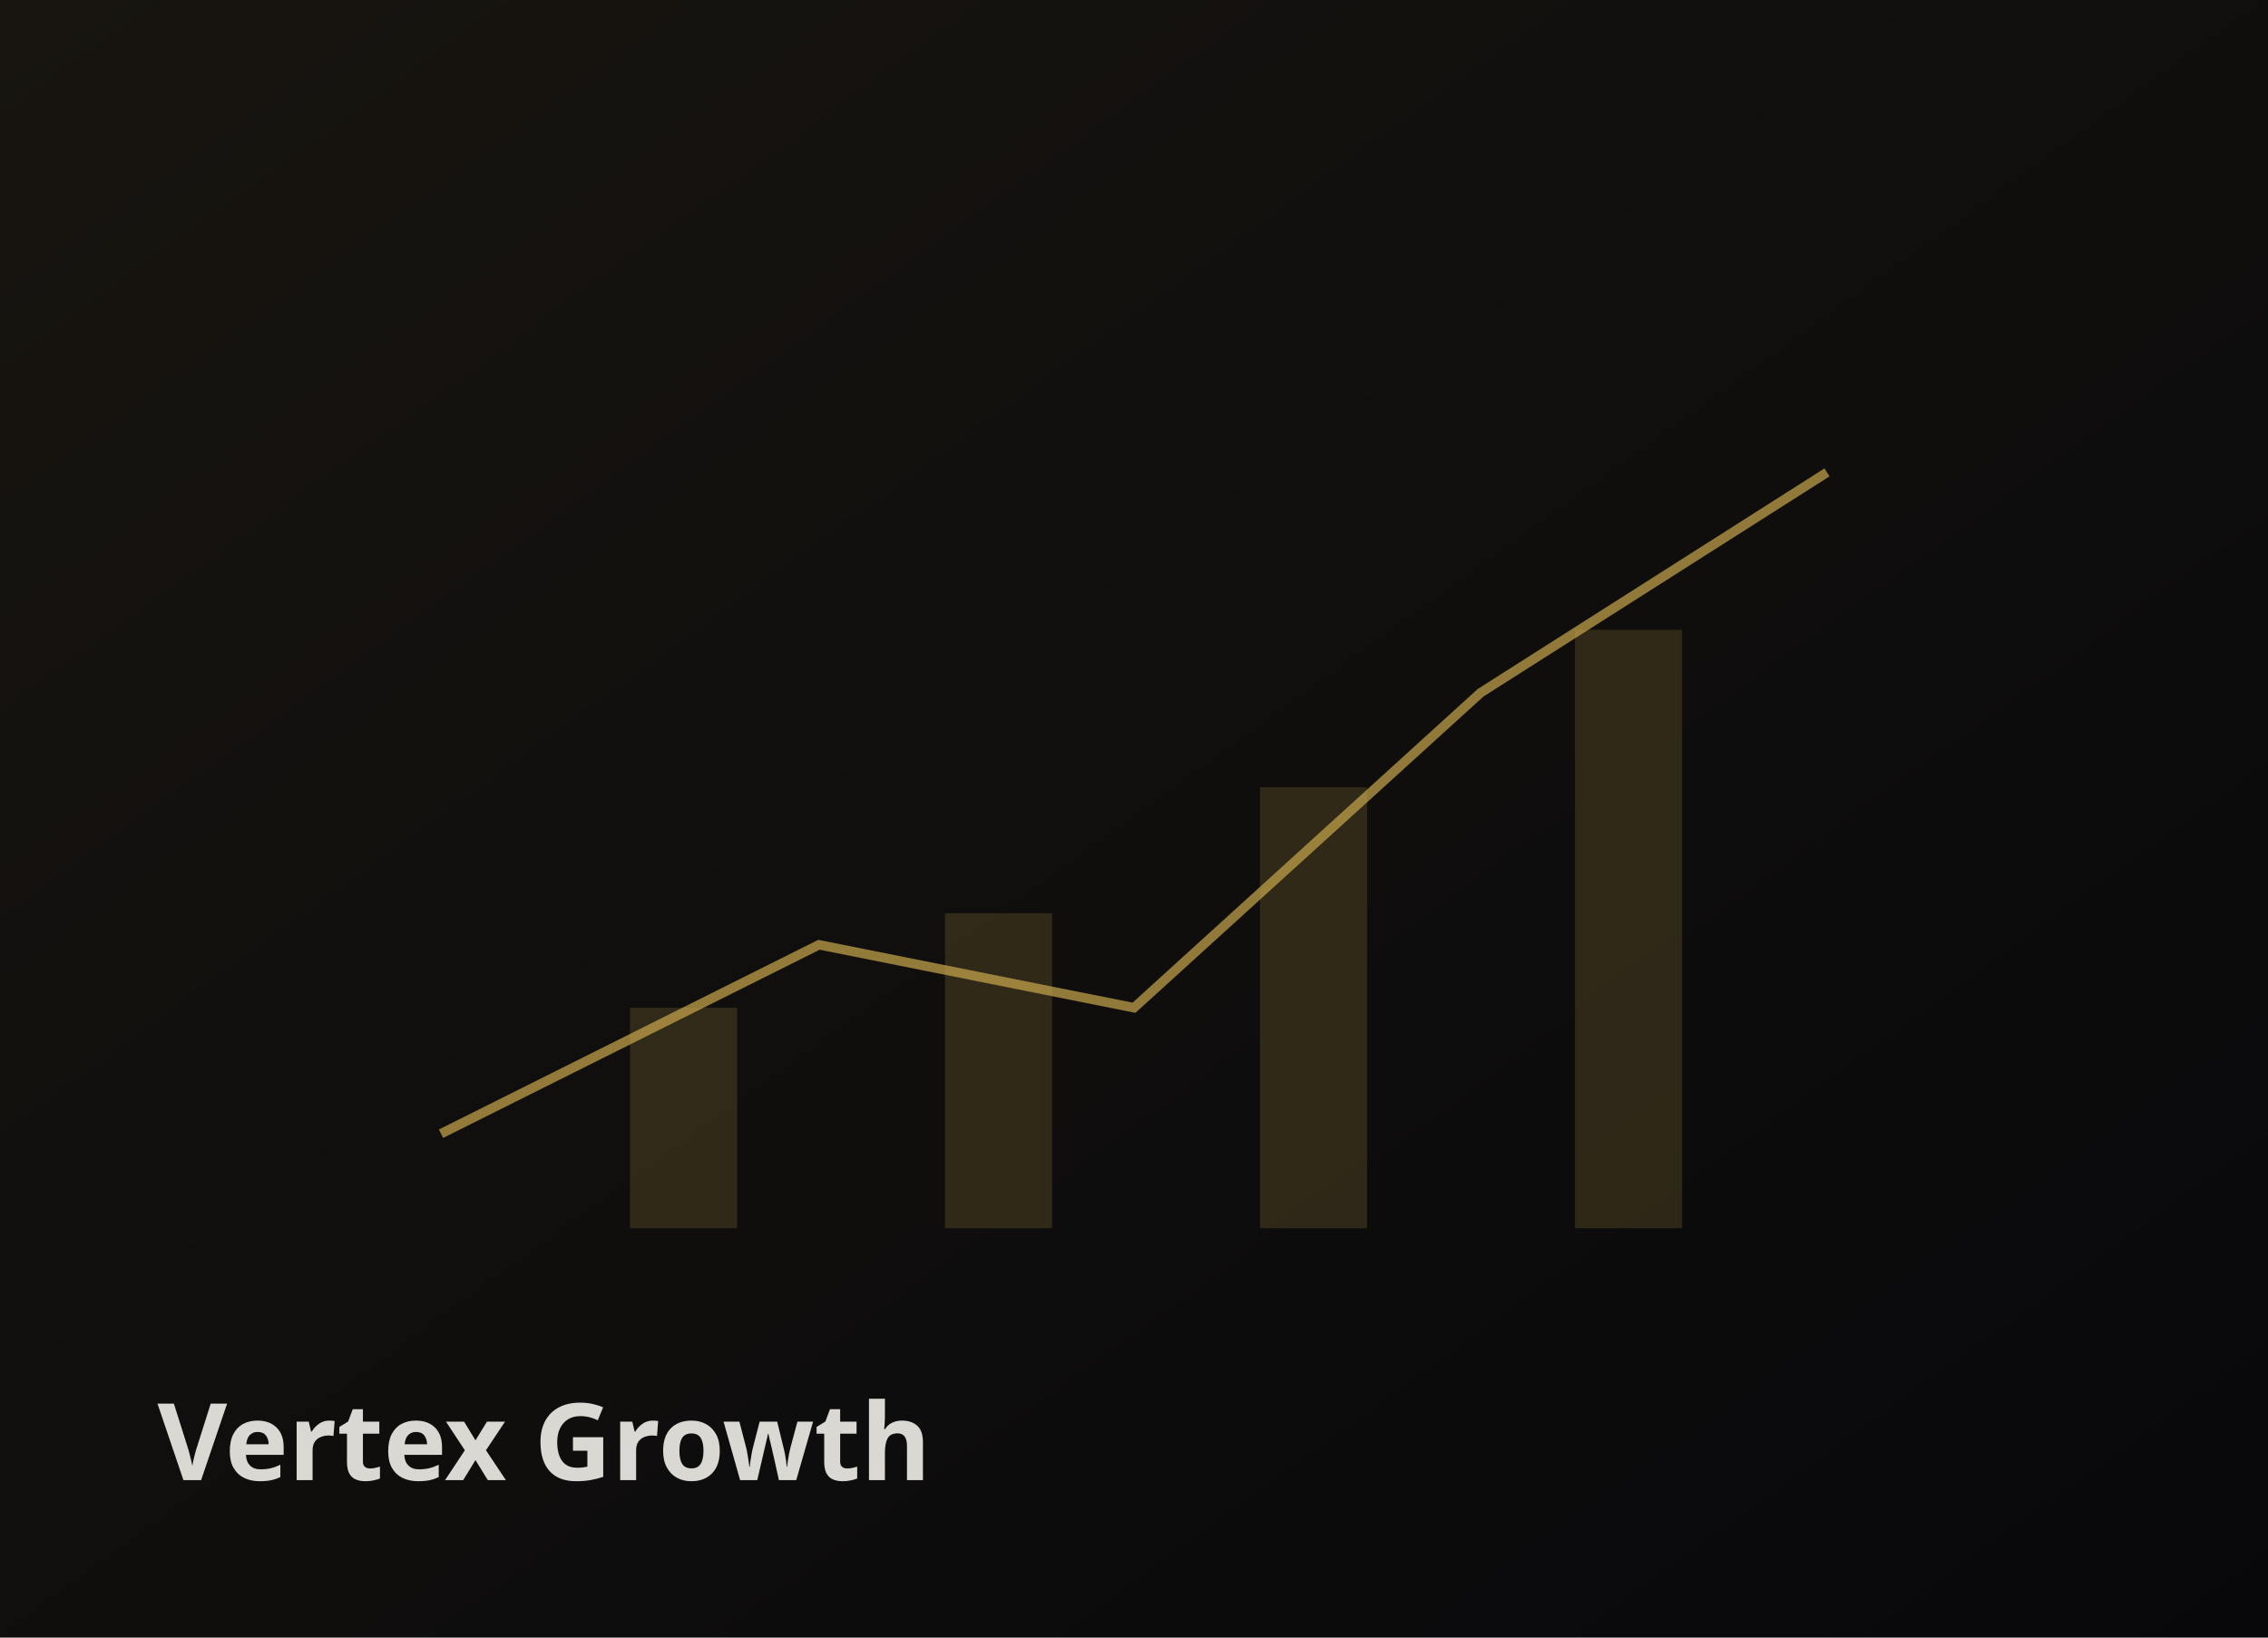
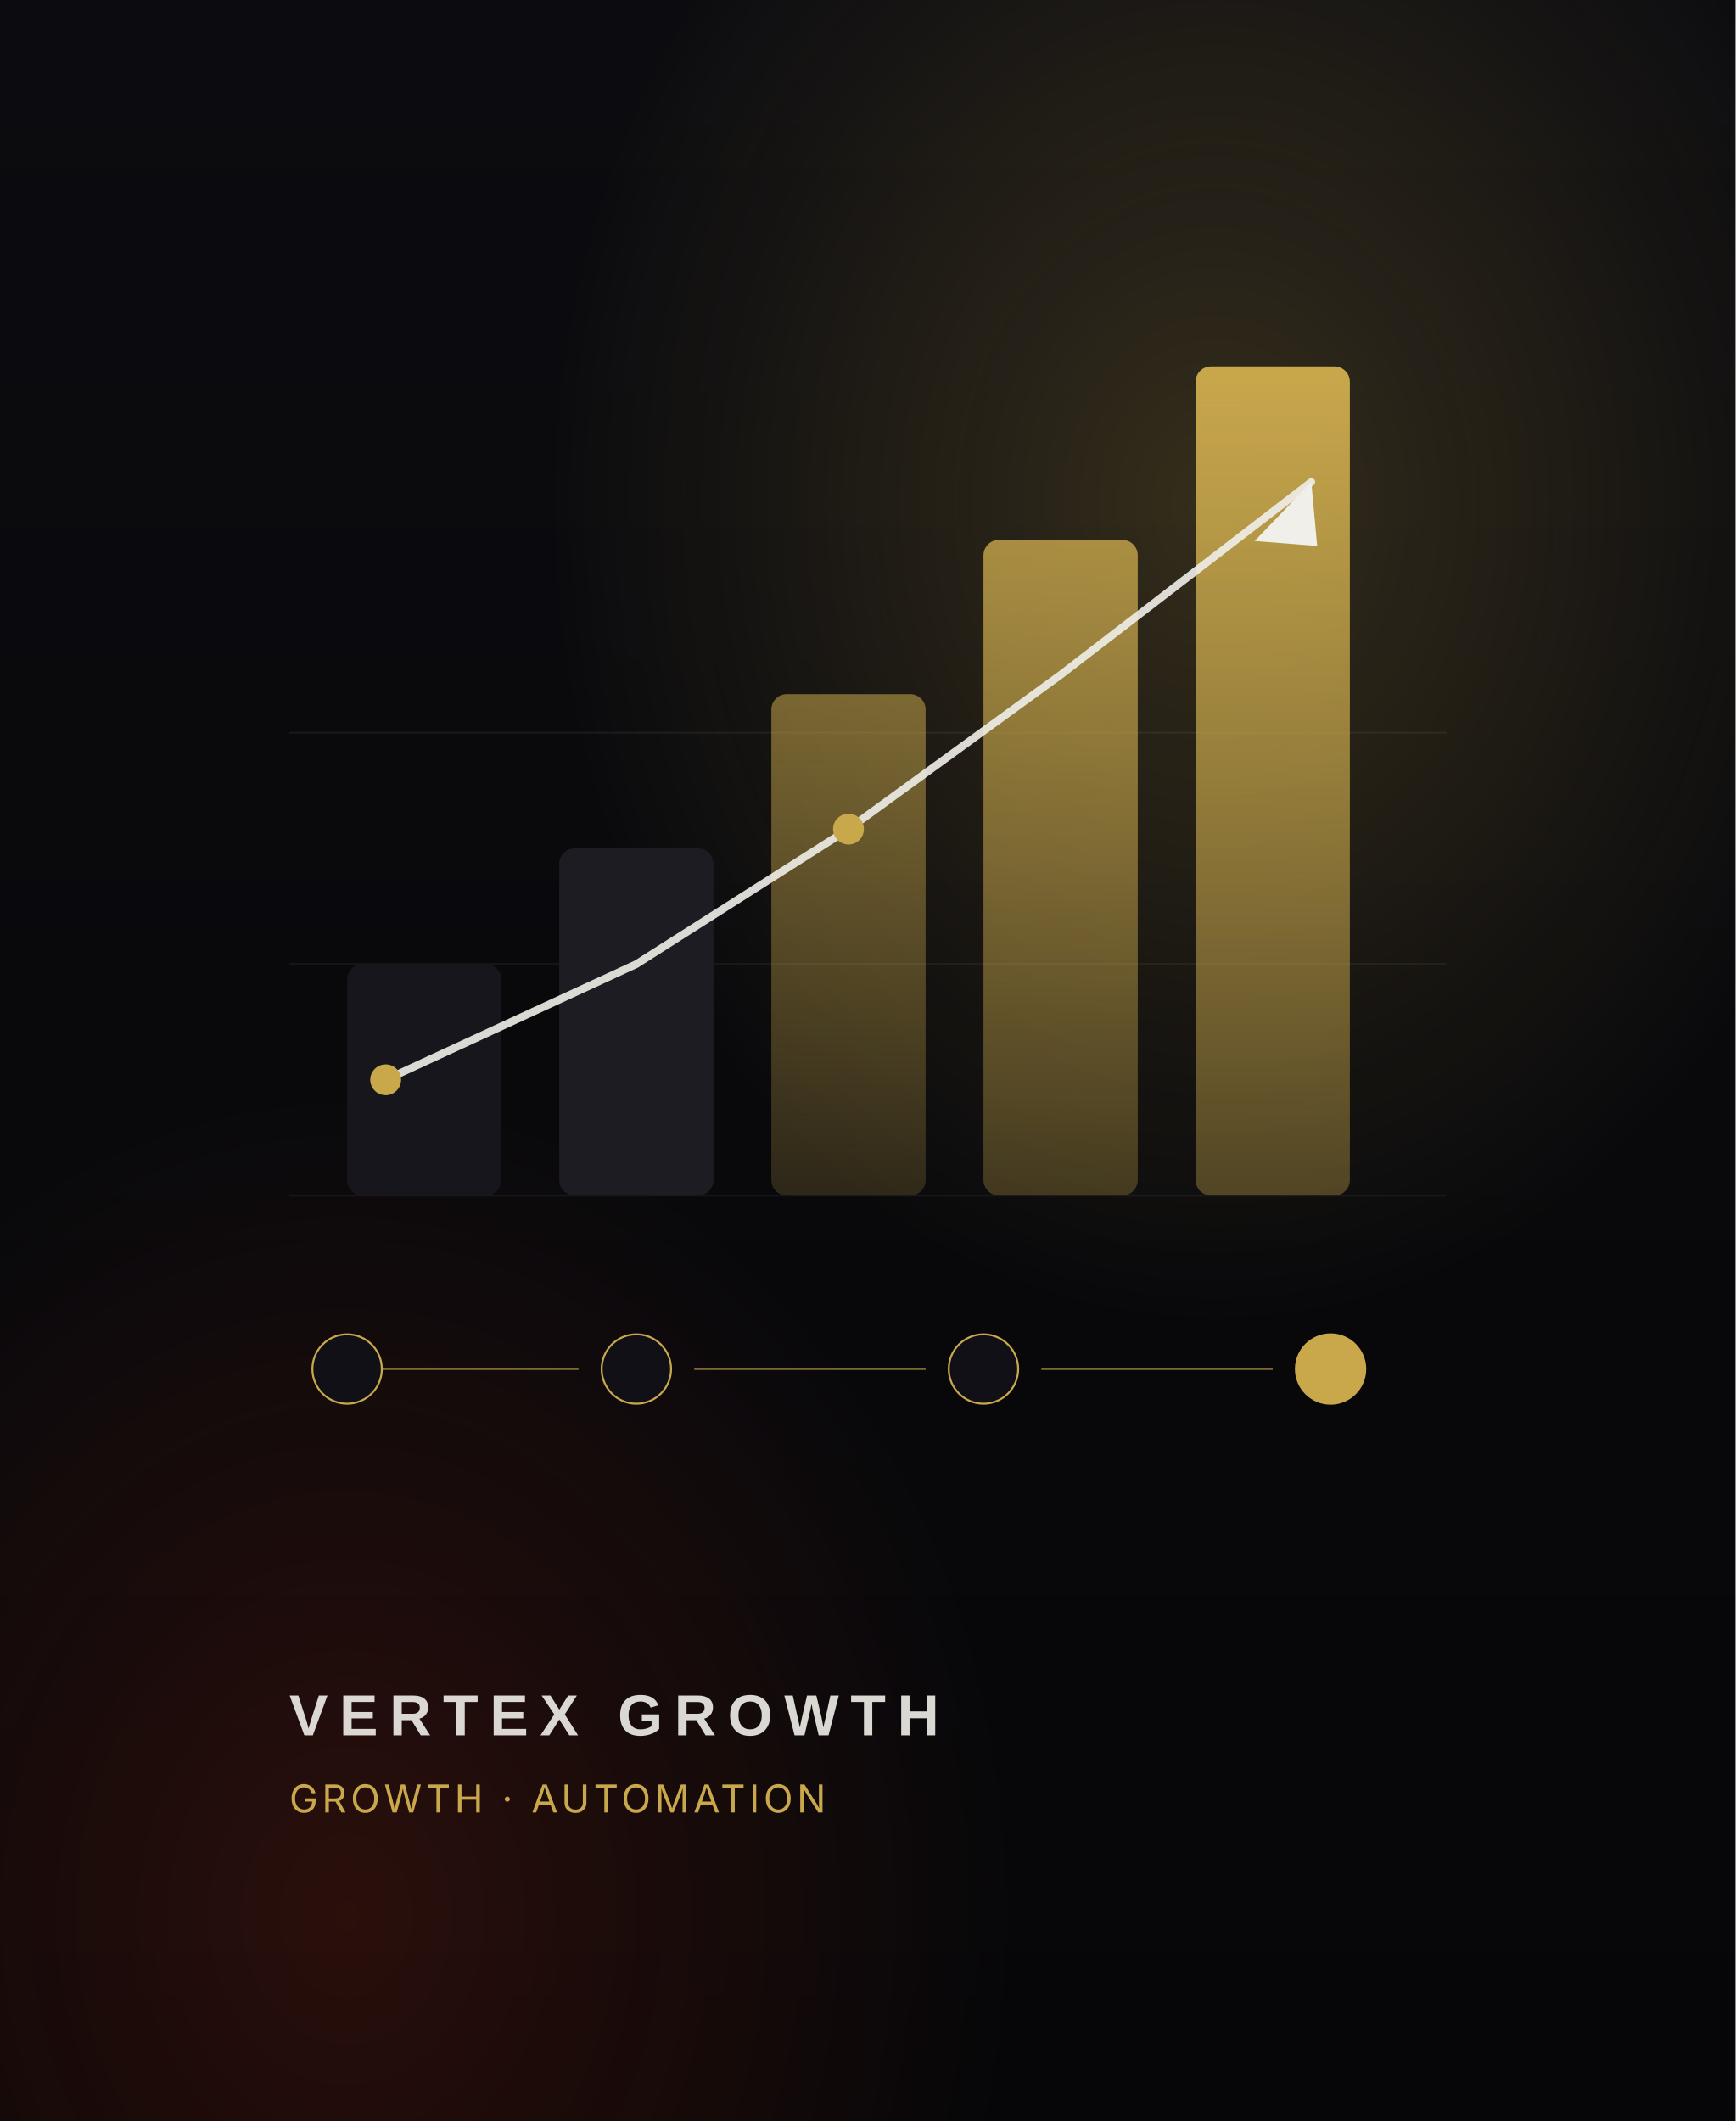
- <svg xmlns="http://www.w3.org/2000/svg" viewBox="0 0 720 520" role="img" aria-label="Vertex Growth">
+ <svg xmlns="http://www.w3.org/2000/svg" width="900" height="1100" viewBox="0 0 900 1100" role="img" aria-label="Vertex Growth — growth and automation">
  <defs>
-     <linearGradient id="w4" x1="0" y1="0" x2="1" y2="1">
-       <stop offset="0" stop-color="#181510" />
-       <stop offset="1" stop-color="#08080b" />
+     <linearGradient id="w4bg" x1="0" y1="0" x2="0" y2="1">
+       <stop offset="0" stop-color="#0c0c10" />
+       <stop offset="1" stop-color="#060608" />
+     </linearGradient>
+     <radialGradient id="w4glow" cx="70%" cy="24%" r="62%">
+       <stop offset="0" stop-color="#c9a84c" stop-opacity="0.22" />
+       <stop offset="62%" stop-color="#c9a84c" stop-opacity="0" />
+     </radialGradient>
+     <radialGradient id="w4red" cx="20%" cy="90%" r="55%">
+       <stop offset="0" stop-color="#e23b16" stop-opacity="0.16" />
+       <stop offset="70%" stop-color="#e23b16" stop-opacity="0" />
+     </radialGradient>
+     <linearGradient id="w4bar" x1="0" y1="0" x2="0" y2="1">
+       <stop offset="0" stop-color="#c9a84c" />
+       <stop offset="1" stop-color="#c9a84c" stop-opacity="0.35" />
    </linearGradient>
  </defs>
-   <rect width="720" height="520" fill="url(#w4)" />
-   <polyline points="140,360 260,300 360,320 470,220 580,150" fill="none" stroke="#c9a84c" stroke-opacity="0.7" stroke-width="3" />
-   <g fill="#c9a84c" fill-opacity="0.18">
-     <rect x="200" y="320" width="34" height="70" />
-     <rect x="300" y="290" width="34" height="100" />
-     <rect x="400" y="250" width="34" height="140" />
-     <rect x="500" y="200" width="34" height="190" />
+   <rect width="900" height="1100" fill="url(#w4bg)" />
+   <rect width="900" height="1100" fill="url(#w4glow)" />
+   <rect width="900" height="1100" fill="url(#w4red)" />
+   <g stroke="#f0efe9" stroke-opacity="0.06">
+     <line x1="150" y1="620" x2="750" y2="620" />
+     <line x1="150" y1="500" x2="750" y2="500" />
+     <line x1="150" y1="380" x2="750" y2="380" />
  </g>
-   <text x="50" y="470" font-family="'Space Grotesk',sans-serif" font-size="34" font-weight="700" fill="#f0efe9" fill-opacity="0.9">Vertex Growth</text>
+   <g>
+     <rect x="180" y="500" width="80" height="120" rx="8" fill="#16161c" />
+     <rect x="290" y="440" width="80" height="180" rx="8" fill="#1c1c22" />
+     <rect x="400" y="360" width="80" height="260" rx="8" fill="url(#w4bar)" fill-opacity="0.55" />
+     <rect x="510" y="280" width="80" height="340" rx="8" fill="url(#w4bar)" fill-opacity="0.8" />
+     <rect x="620" y="190" width="80" height="430" rx="8" fill="url(#w4bar)" />
+   </g>
+   <g fill="none" stroke="#f0efe9" stroke-opacity="0.9" stroke-width="4" stroke-linecap="round" stroke-linejoin="round">
+     <path d="M200 560 L330 500 L440 430 L550 350 L680 250" />
+   </g>
+   <g fill="#f0efe9">
+     <path d="M680 250 l-42 6 l24 22 z" transform="rotate(-38 680 250)" />
+   </g>
+   <circle cx="200" cy="560" r="8" fill="#c9a84c" />
+   <circle cx="440" cy="430" r="8" fill="#c9a84c" />
+   <g transform="translate(180 690)" stroke="#c9a84c" stroke-opacity="0.6" fill="none">
+     <line x1="0" y1="20" x2="120" y2="20" />
+     <line x1="180" y1="20" x2="300" y2="20" />
+     <line x1="360" y1="20" x2="480" y2="20" />
+   </g>
+   <g transform="translate(180 690)" fill="#101016" stroke="#c9a84c">
+     <circle cx="0" cy="20" r="18" />
+     <circle cx="150" cy="20" r="18" />
+     <circle cx="330" cy="20" r="18" />
+     <circle cx="510" cy="20" r="18" fill="#c9a84c" />
+   </g>
+   <text x="150" y="900" font-family="'Space Grotesk','Arial',sans-serif" font-weight="700" font-size="30" letter-spacing="6" fill="#f0efe9" fill-opacity="0.9">VERTEX GROWTH</text>
+   <text x="150" y="940" font-family="'Inter','Arial',sans-serif" font-size="20" letter-spacing="2" fill="#c9a84c">GROWTH · AUTOMATION</text>
</svg>
